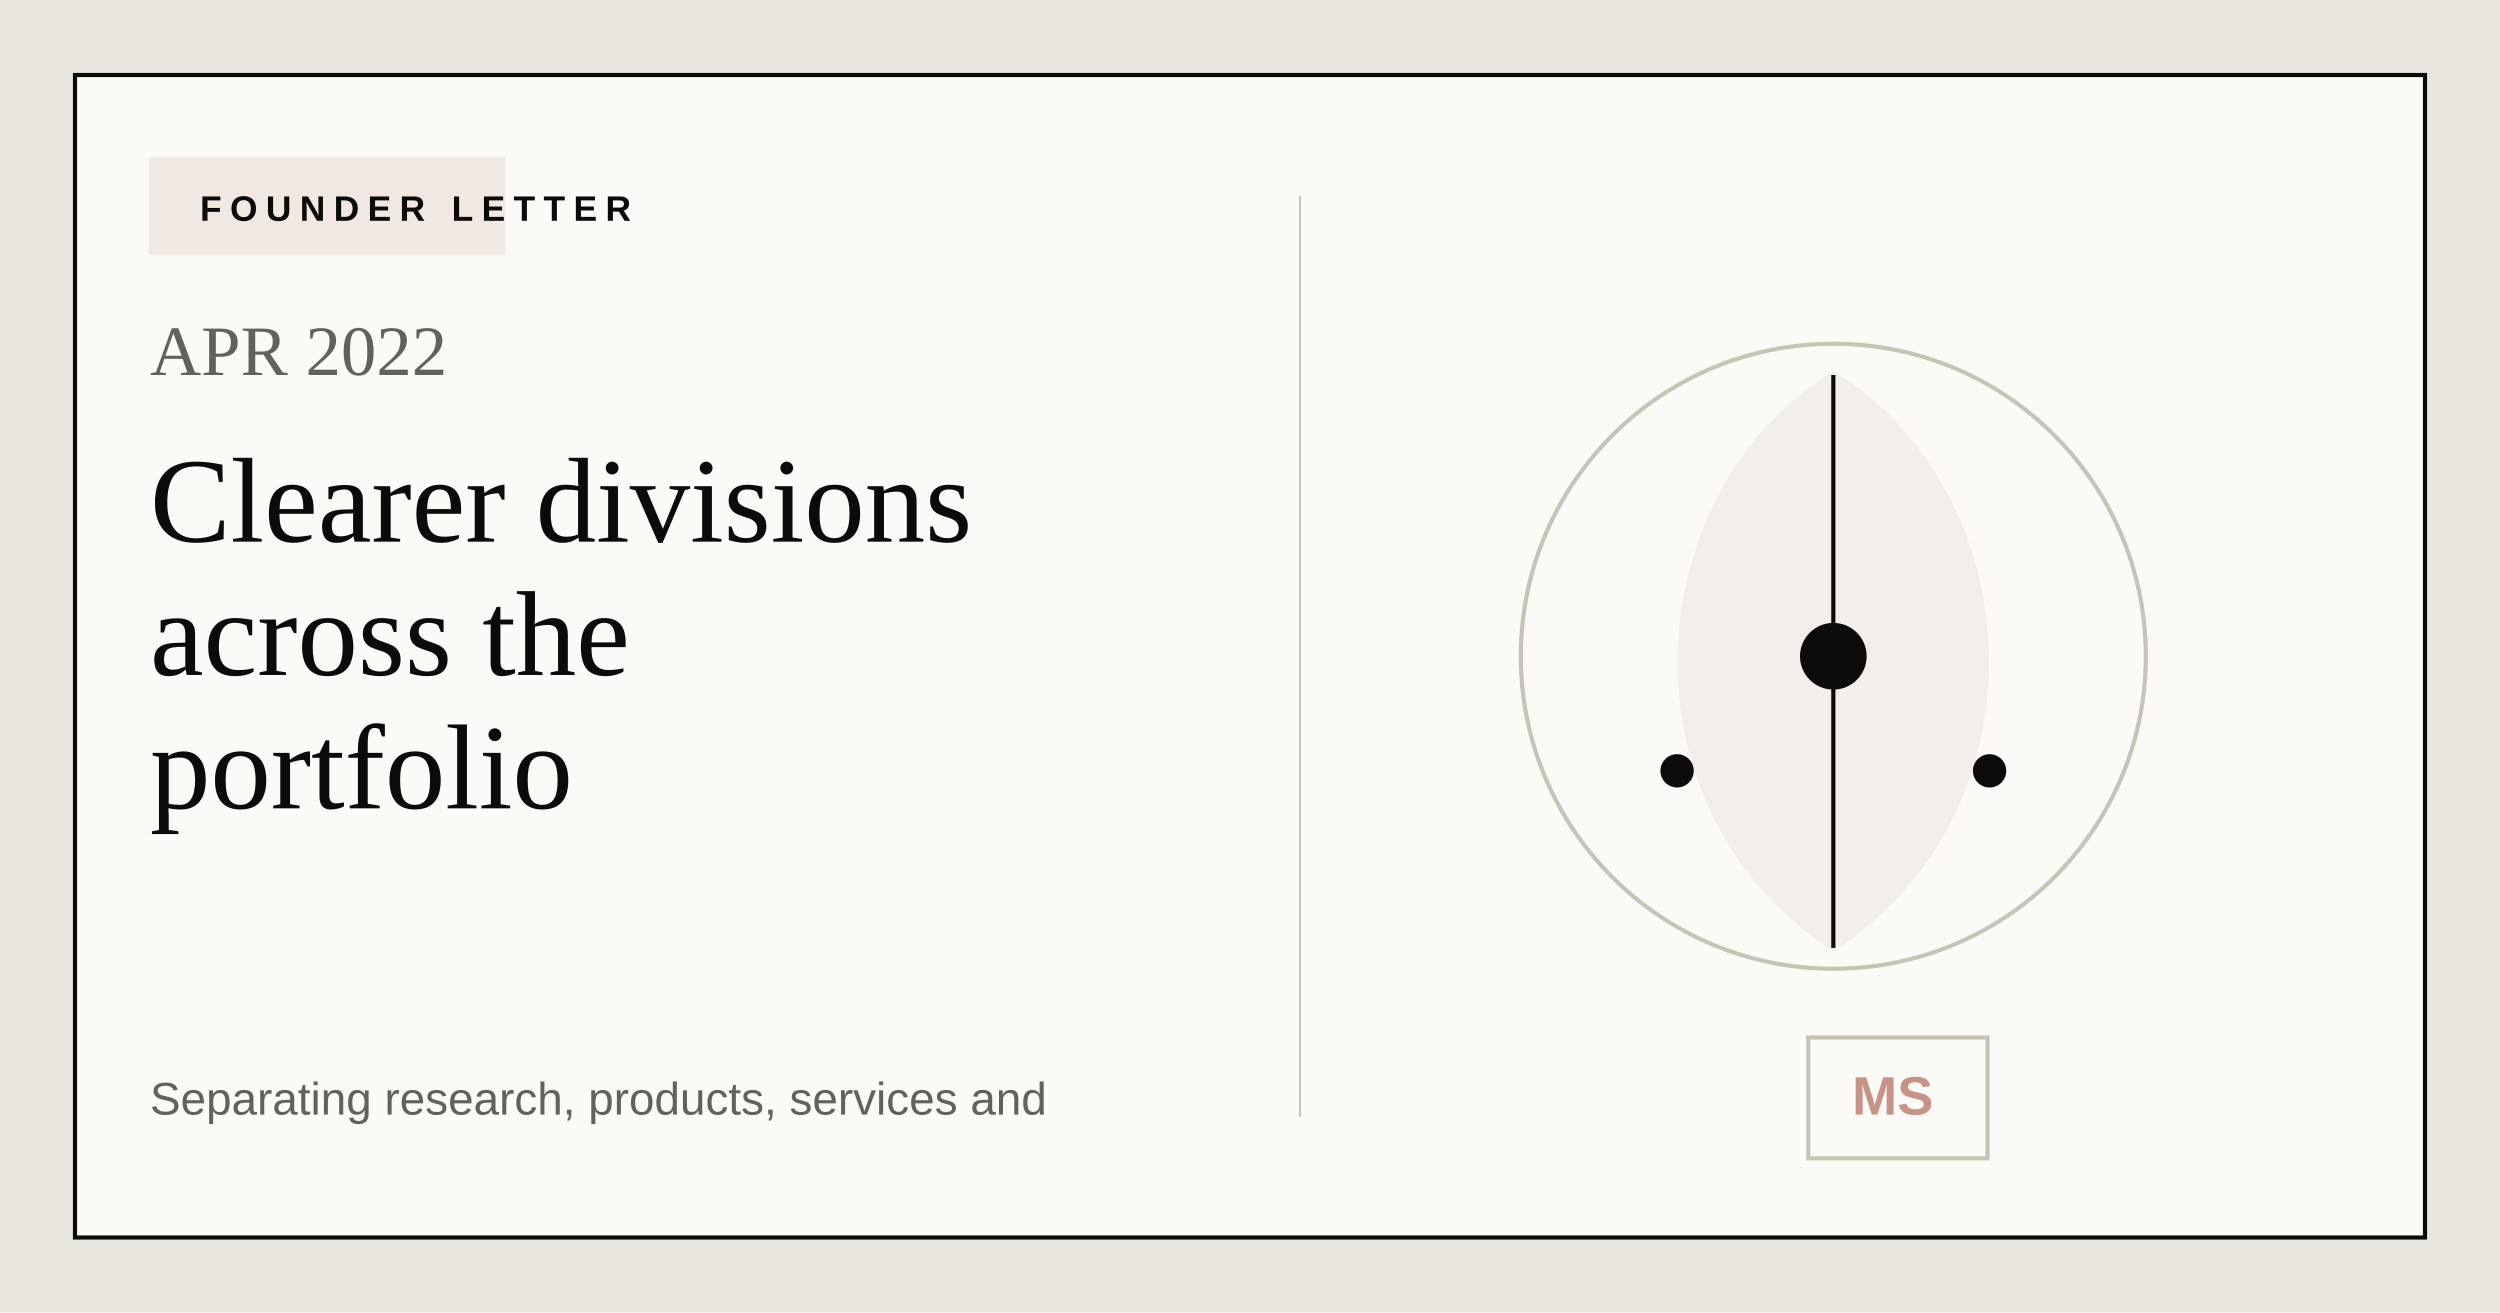
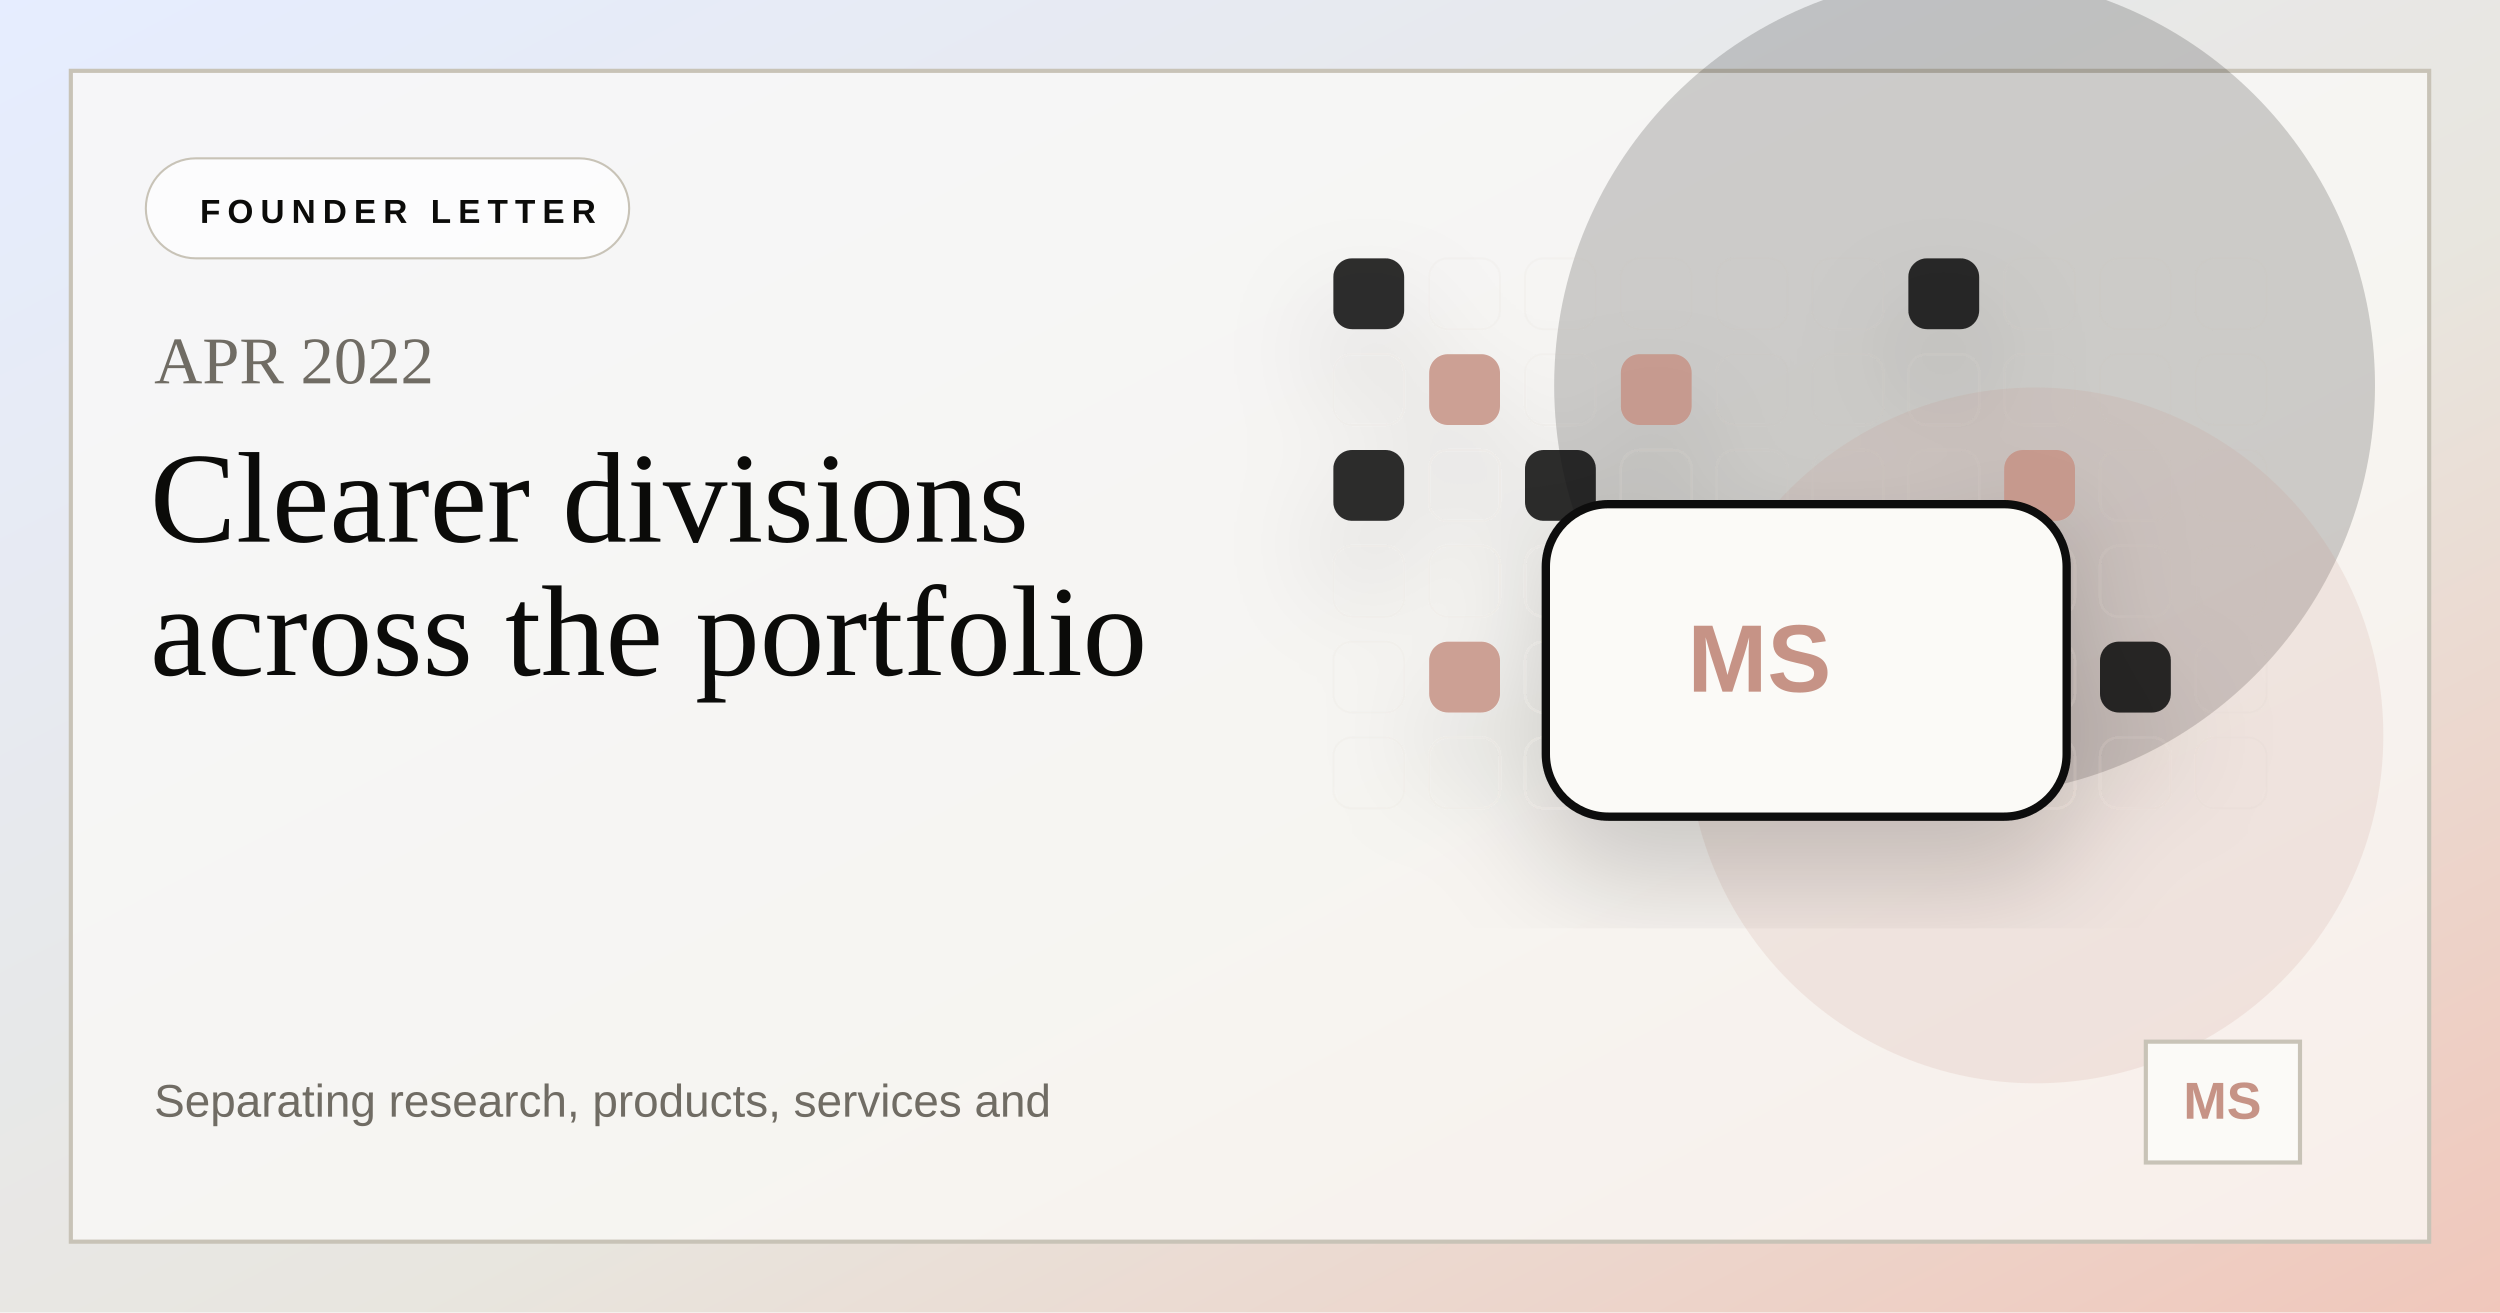
<svg xmlns="http://www.w3.org/2000/svg" width="1200" height="630" viewBox="0 0 1200 630" role="img" aria-labelledby="title desc">
-   <rect width="1200" height="630" fill="#e8e6df" />
-   <rect x="36" y="36" width="1128" height="558" fill="#fbfaf7" stroke="#0b0b09" stroke-width="2" />
-   <rect x="72" y="76" width="170" height="46" fill="#c69386" opacity="0.18" stroke="#c69386" stroke-width="1" />
-   <text x="96" y="106" font-family="Arial, Helvetica, sans-serif" font-size="17" font-weight="700" letter-spacing="4" fill="#0b0b09">FOUNDER LETTER</text>
-   <text x="72" y="180" font-family="Georgia, 'Times New Roman', serif" font-size="34" fill="#64615b">APR 2022</text>
-   <text x="72" y="260" font-family="Georgia, 'Times New Roman', serif" font-size="58" font-weight="500" fill="#0b0b09">Clearer divisions</text>
-   <text x="72" y="324" font-family="Georgia, 'Times New Roman', serif" font-size="58" font-weight="500" fill="#0b0b09">across the</text>
-   <text x="72" y="388" font-family="Georgia, 'Times New Roman', serif" font-size="58" font-weight="500" fill="#0b0b09">portfolio</text>
-   <text x="72" y="535" font-family="Arial, Helvetica, sans-serif" font-size="22" fill="#64615b">Separating research, products, services and</text>
-   <circle cx="880" cy="315" r="150" fill="none" stroke="#c8c3b7" stroke-width="2" />
-   <path d="M880 455 C775 385 790 235 880 180 C970 235 985 385 880 455Z" fill="#c69386" opacity="0.12" stroke="#c69386" stroke-width="3" />
-   <path d="M880 455 V180" stroke="#0b0b09" stroke-width="2" />
-   <circle cx="880" cy="315" r="16" fill="#0b0b09" />
-   <circle cx="805" cy="370" r="8" fill="#0b0b09" />
-   <circle cx="955" cy="370" r="8" fill="#0b0b09" />
-   <line x1="624" y1="94" x2="624" y2="536" stroke="#c8c3b7" stroke-width="1" />
-   <rect x="868" y="498" width="86" height="58" fill="#fbfaf7" stroke="#c8c3b7" stroke-width="2" />
-   <text x="889" y="535" font-family="Arial, Helvetica, sans-serif" font-size="26" font-weight="700" fill="#c69386">MS</text>
+   <defs>
+     <linearGradient id="backgroundGradient" x1="0" y1="0" x2="1" y2="1">
+       <stop offset="0%" stop-color="#e6edff" />
+       <stop offset="58%" stop-color="#e8e6df" />
+       <stop offset="100%" stop-color="#f0c7bb" />
+     </linearGradient>
+     <radialGradient id="fieldGradient" cx="68%" cy="42%" r="70%">
+       <stop offset="0%" stop-color="#ffd06f" stop-opacity="0.92" />
+       <stop offset="55%" stop-color="#0b0b09" stop-opacity="0.54" />
+       <stop offset="100%" stop-color="#7b61ff" stop-opacity="0.86" />
+     </radialGradient>
+     <linearGradient id="waveGradient" x1="0" y1="0" x2="1" y2="1">
+       <stop offset="0%" stop-color="#0b0b09" />
+       <stop offset="50%" stop-color="#f0c7bb" />
+       <stop offset="100%" stop-color="#c69386" />
+     </linearGradient>
+     <filter id="softShadow" x="-20%" y="-20%" width="140%" height="140%">
+       <feDropShadow dx="0" dy="28" stdDeviation="26" flood-color="#0b0b09" flood-opacity="0.18" />
+     </filter>
+   </defs>
+   <rect width="1200" height="630" fill="url(#backgroundGradient)" />
+   <rect x="34" y="34" width="1132" height="562" rx="0" fill="rgba(251,250,247,0.76)" stroke="#c8c3b7" stroke-width="2" />
+   <circle cx="943" cy="185" r="197" fill="#0b0b09" opacity="0.18" />
+   <circle cx="977" cy="353" r="167" fill="#c69386" opacity="0.16" />
+   <g filter="url(#softShadow)">
+     <g>
+       <rect x="640" y="124" width="34" height="34" rx="9" fill="#0b0b09" opacity="0.86" stroke="none" />
+       <rect x="686" y="124" width="34" height="34" rx="9" fill="transparent" opacity="0.08" stroke="#c8c3b7" />
+       <rect x="732" y="124" width="34" height="34" rx="9" fill="transparent" opacity="0.08" stroke="#c8c3b7" />
+       <rect x="778" y="124" width="34" height="34" rx="9" fill="transparent" opacity="0.08" stroke="#c8c3b7" />
+       <rect x="824" y="124" width="34" height="34" rx="9" fill="transparent" opacity="0.08" stroke="#c8c3b7" />
+       <rect x="870" y="124" width="34" height="34" rx="9" fill="transparent" opacity="0.08" stroke="#c8c3b7" />
+       <rect x="916" y="124" width="34" height="34" rx="9" fill="#0b0b09" opacity="0.86" stroke="none" />
+       <rect x="962" y="124" width="34" height="34" rx="9" fill="transparent" opacity="0.08" stroke="#c8c3b7" />
+       <rect x="1008" y="124" width="34" height="34" rx="9" fill="transparent" opacity="0.08" stroke="#c8c3b7" />
+       <rect x="1054" y="124" width="34" height="34" rx="9" fill="transparent" opacity="0.08" stroke="#c8c3b7" />
+       <rect x="640" y="170" width="34" height="34" rx="9" fill="transparent" opacity="0.08" stroke="#c8c3b7" />
+       <rect x="686" y="170" width="34" height="34" rx="9" fill="#c69386" opacity="0.86" stroke="none" />
+       <rect x="732" y="170" width="34" height="34" rx="9" fill="transparent" opacity="0.08" stroke="#c8c3b7" />
+       <rect x="778" y="170" width="34" height="34" rx="9" fill="#c69386" opacity="0.86" stroke="none" />
+       <rect x="824" y="170" width="34" height="34" rx="9" fill="transparent" opacity="0.08" stroke="#c8c3b7" />
+       <rect x="870" y="170" width="34" height="34" rx="9" fill="transparent" opacity="0.08" stroke="#c8c3b7" />
+       <rect x="916" y="170" width="34" height="34" rx="9" fill="transparent" opacity="0.08" stroke="#c8c3b7" />
+       <rect x="962" y="170" width="34" height="34" rx="9" fill="transparent" opacity="0.08" stroke="#c8c3b7" />
+       <rect x="1008" y="170" width="34" height="34" rx="9" fill="transparent" opacity="0.08" stroke="#c8c3b7" />
+       <rect x="1054" y="170" width="34" height="34" rx="9" fill="transparent" opacity="0.08" stroke="#c8c3b7" />
+       <rect x="640" y="216" width="34" height="34" rx="9" fill="#0b0b09" opacity="0.86" stroke="none" />
+       <rect x="686" y="216" width="34" height="34" rx="9" fill="transparent" opacity="0.08" stroke="#c8c3b7" />
+       <rect x="732" y="216" width="34" height="34" rx="9" fill="#0b0b09" opacity="0.86" stroke="none" />
+       <rect x="778" y="216" width="34" height="34" rx="9" fill="transparent" opacity="0.08" stroke="#c8c3b7" />
+       <rect x="824" y="216" width="34" height="34" rx="9" fill="transparent" opacity="0.08" stroke="#c8c3b7" />
+       <rect x="870" y="216" width="34" height="34" rx="9" fill="transparent" opacity="0.08" stroke="#c8c3b7" />
+       <rect x="916" y="216" width="34" height="34" rx="9" fill="transparent" opacity="0.08" stroke="#c8c3b7" />
+       <rect x="962" y="216" width="34" height="34" rx="9" fill="#c69386" opacity="0.86" stroke="none" />
+       <rect x="1008" y="216" width="34" height="34" rx="9" fill="transparent" opacity="0.08" stroke="#c8c3b7" />
+       <rect x="1054" y="216" width="34" height="34" rx="9" fill="transparent" opacity="0.08" stroke="#c8c3b7" />
+       <rect x="640" y="262" width="34" height="34" rx="9" fill="transparent" opacity="0.08" stroke="#c8c3b7" />
+       <rect x="686" y="262" width="34" height="34" rx="9" fill="transparent" opacity="0.08" stroke="#c8c3b7" />
+       <rect x="732" y="262" width="34" height="34" rx="9" fill="transparent" opacity="0.08" stroke="#c8c3b7" />
+       <rect x="778" y="262" width="34" height="34" rx="9" fill="#c69386" opacity="0.86" stroke="none" />
+       <rect x="824" y="262" width="34" height="34" rx="9" fill="#0b0b09" opacity="0.86" stroke="none" />
+       <rect x="870" y="262" width="34" height="34" rx="9" fill="transparent" opacity="0.08" stroke="#c8c3b7" />
+       <rect x="916" y="262" width="34" height="34" rx="9" fill="transparent" opacity="0.08" stroke="#c8c3b7" />
+       <rect x="962" y="262" width="34" height="34" rx="9" fill="transparent" opacity="0.08" stroke="#c8c3b7" />
+       <rect x="1008" y="262" width="34" height="34" rx="9" fill="transparent" opacity="0.08" stroke="#c8c3b7" />
+       <rect x="1054" y="262" width="34" height="34" rx="9" fill="transparent" opacity="0.08" stroke="#c8c3b7" />
+       <rect x="640" y="308" width="34" height="34" rx="9" fill="transparent" opacity="0.08" stroke="#c8c3b7" />
+       <rect x="686" y="308" width="34" height="34" rx="9" fill="#c69386" opacity="0.86" stroke="none" />
+       <rect x="732" y="308" width="34" height="34" rx="9" fill="transparent" opacity="0.08" stroke="#c8c3b7" />
+       <rect x="778" y="308" width="34" height="34" rx="9" fill="transparent" opacity="0.08" stroke="#c8c3b7" />
+       <rect x="824" y="308" width="34" height="34" rx="9" fill="#0b0b09" opacity="0.86" stroke="none" />
+       <rect x="870" y="308" width="34" height="34" rx="9" fill="transparent" opacity="0.08" stroke="#c8c3b7" />
+       <rect x="916" y="308" width="34" height="34" rx="9" fill="transparent" opacity="0.08" stroke="#c8c3b7" />
+       <rect x="962" y="308" width="34" height="34" rx="9" fill="transparent" opacity="0.08" stroke="#c8c3b7" />
+       <rect x="1008" y="308" width="34" height="34" rx="9" fill="#0b0b09" opacity="0.86" stroke="none" />
+       <rect x="1054" y="308" width="34" height="34" rx="9" fill="transparent" opacity="0.08" stroke="#c8c3b7" />
+       <rect x="640" y="354" width="34" height="34" rx="9" fill="transparent" opacity="0.08" stroke="#c8c3b7" />
+       <rect x="686" y="354" width="34" height="34" rx="9" fill="transparent" opacity="0.08" stroke="#c8c3b7" />
+       <rect x="732" y="354" width="34" height="34" rx="9" fill="transparent" opacity="0.08" stroke="#c8c3b7" />
+       <rect x="778" y="354" width="34" height="34" rx="9" fill="transparent" opacity="0.08" stroke="#c8c3b7" />
+       <rect x="824" y="354" width="34" height="34" rx="9" fill="transparent" opacity="0.08" stroke="#c8c3b7" />
+       <rect x="870" y="354" width="34" height="34" rx="9" fill="#c69386" opacity="0.86" stroke="none" />
+       <rect x="916" y="354" width="34" height="34" rx="9" fill="transparent" opacity="0.08" stroke="#c8c3b7" />
+       <rect x="962" y="354" width="34" height="34" rx="9" fill="transparent" opacity="0.08" stroke="#c8c3b7" />
+       <rect x="1008" y="354" width="34" height="34" rx="9" fill="transparent" opacity="0.08" stroke="#c8c3b7" />
+       <rect x="1054" y="354" width="34" height="34" rx="9" fill="transparent" opacity="0.08" stroke="#c8c3b7" />
+     </g>
+     <rect x="742" y="242" width="250" height="150" rx="30" fill="#fbfaf7" stroke="#0b0b09" stroke-width="4" />
+     <text x="810" y="332" font-family="Arial, Helvetica, sans-serif" font-size="46" font-weight="800" fill="#c69386">MS</text>
+   </g>
+   <rect x="70" y="76" width="232" height="48" rx="24" fill="rgba(255,255,255,0.72)" stroke="#c8c3b7" />
+   <text x="96" y="107" font-family="Arial, Helvetica, sans-serif" font-size="16" font-weight="700" letter-spacing="3.4" fill="#0b0b09">FOUNDER LETTER</text>
+   <text x="74" y="184" font-family="Georgia, 'Times New Roman', serif" font-size="32" fill="#706c64">APR 2022</text>
+   <text x="72" y="260" font-family="Georgia, 'Times New Roman', serif" font-size="62" font-weight="500" fill="#0b0b09">Clearer divisions</text>
+   <text x="72" y="324" font-family="Georgia, 'Times New Roman', serif" font-size="62" font-weight="500" fill="#0b0b09">across the portfolio</text>
+   <text x="74" y="536" font-family="Arial, Helvetica, sans-serif" font-size="22" fill="#706c64">Separating research, products, services and</text>
+   <rect x="1030" y="500" width="74" height="58" rx="0" fill="#fbfaf7" stroke="#c8c3b7" stroke-width="2" />
+   <text x="1048" y="537" font-family="Arial, Helvetica, sans-serif" font-size="25" font-weight="800" fill="#c69386">MS</text>
</svg>
